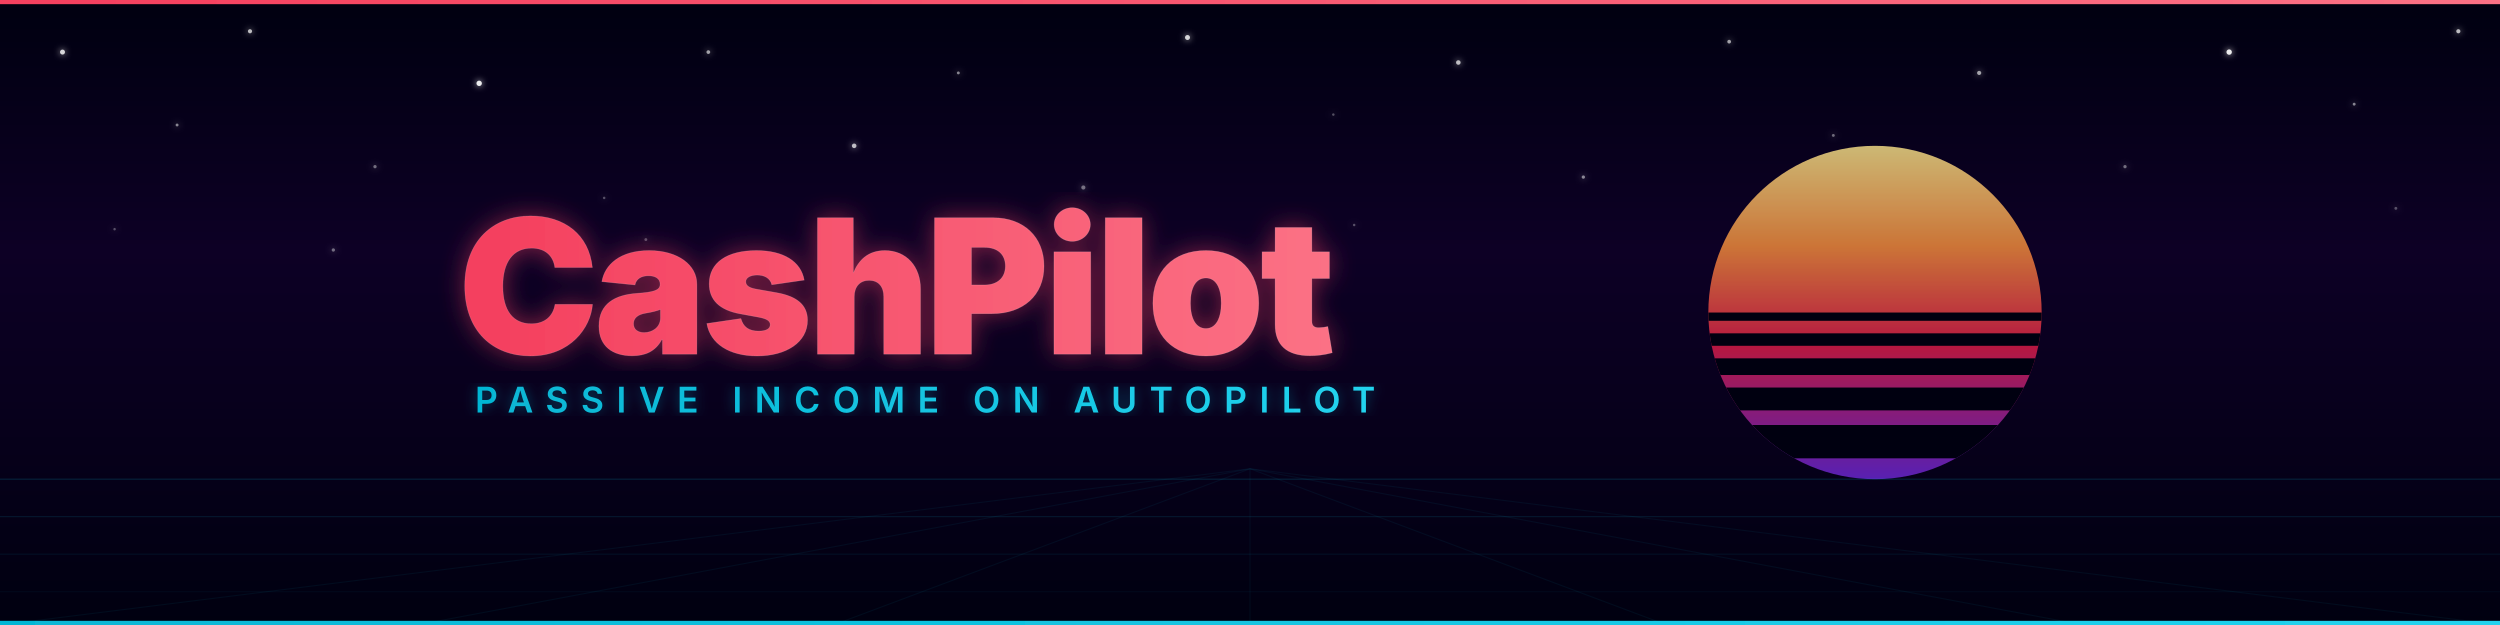
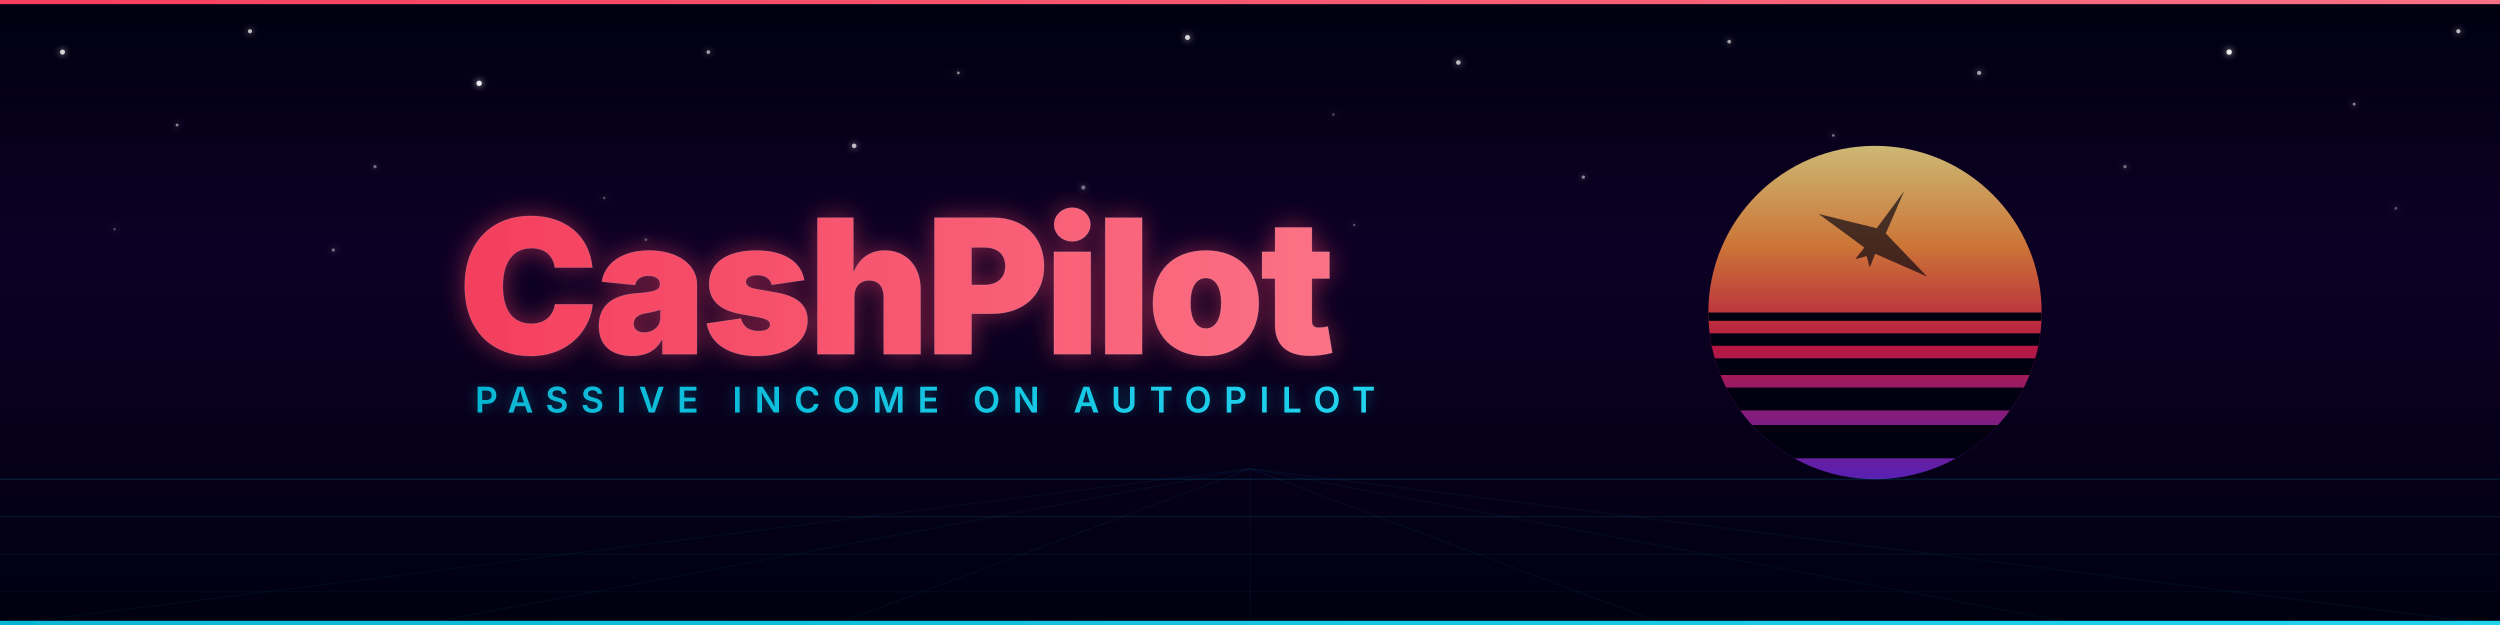
<svg xmlns="http://www.w3.org/2000/svg" viewBox="0 0 1200 300" width="1200" height="300">
  <defs>
    <linearGradient id="bg" x1="0%" y1="0%" x2="0%" y2="100%">
      <stop offset="0%" stop-color="#000010" />
      <stop offset="40%" stop-color="#0d0025" />
      <stop offset="100%" stop-color="#000010" />
    </linearGradient>
    <linearGradient id="sun" x1="0%" y1="0%" x2="0%" y2="100%">
      <stop offset="0%" stop-color="#fde68a" />
      <stop offset="30%" stop-color="#fb923c" />
      <stop offset="60%" stop-color="#e11d48" />
      <stop offset="100%" stop-color="#6d28d9" />
    </linearGradient>
    <linearGradient id="pk" x1="0%" y1="0%" x2="100%" y2="0%">
      <stop offset="0%" stop-color="#f43f5e" />
      <stop offset="100%" stop-color="#fb7185" />
    </linearGradient>
    <linearGradient id="cy" x1="0%" y1="0%" x2="100%" y2="0%">
      <stop offset="0%" stop-color="#06b6d4" />
      <stop offset="100%" stop-color="#22d3ee" />
    </linearGradient>
    <filter id="pg">
      <feGaussianBlur stdDeviation="6" result="b" />
      <feFlood flood-color="#f43f5e" flood-opacity="0.5" result="c" />
      <feComposite in="c" in2="b" operator="in" result="g" />
      <feMerge>
        <feMergeNode in="g" />
        <feMergeNode in="SourceGraphic" />
      </feMerge>
    </filter>
    <filter id="cg">
      <feGaussianBlur stdDeviation="3" result="b" />
      <feFlood flood-color="#06b6d4" flood-opacity="0.4" result="c" />
      <feComposite in="c" in2="b" operator="in" result="g" />
      <feMerge>
        <feMergeNode in="g" />
        <feMergeNode in="SourceGraphic" />
      </feMerge>
    </filter>
    <filter id="sg">
      <feGaussianBlur stdDeviation="1.5" result="b" />
      <feMerge>
        <feMergeNode in="b" />
        <feMergeNode in="SourceGraphic" />
      </feMerge>
    </filter>
    <clipPath id="sc">
      <circle cx="900" cy="150" r="80" />
    </clipPath>
  </defs>
  <rect width="1200" height="300" fill="url(#bg)" />
  <g fill="#fff" filter="url(#sg)">
    <circle cx="30" cy="25" r="1.2" opacity="0.8" />
    <circle cx="85" cy="60" r="0.7" opacity="0.5" />
    <circle cx="120" cy="15" r="1" opacity="0.7" />
    <circle cx="180" cy="80" r="0.8" opacity="0.4" />
    <circle cx="230" cy="40" r="1.3" opacity="0.9" />
    <circle cx="290" cy="95" r="0.6" opacity="0.3" />
    <circle cx="340" cy="25" r="0.9" opacity="0.6" />
    <circle cx="410" cy="70" r="1.1" opacity="0.7" />
    <circle cx="460" cy="35" r="0.7" opacity="0.5" />
    <circle cx="520" cy="90" r="1" opacity="0.4" />
    <circle cx="570" cy="18" r="1.2" opacity="0.8" />
    <circle cx="640" cy="55" r="0.6" opacity="0.3" />
    <circle cx="700" cy="30" r="1.1" opacity="0.7" />
    <circle cx="760" cy="85" r="0.8" opacity="0.5" />
    <circle cx="830" cy="20" r="0.9" opacity="0.6" />
    <circle cx="880" cy="65" r="0.7" opacity="0.4" />
    <circle cx="950" cy="35" r="1" opacity="0.6" />
    <circle cx="1020" cy="80" r="0.8" opacity="0.4" />
    <circle cx="1070" cy="25" r="1.3" opacity="0.9" />
    <circle cx="1130" cy="50" r="0.7" opacity="0.5" />
    <circle cx="1180" cy="15" r="1" opacity="0.7" />
    <circle cx="55" cy="110" r="0.6" opacity="0.3" />
    <circle cx="160" cy="120" r="0.8" opacity="0.4" />
    <circle cx="310" cy="115" r="0.7" opacity="0.3" />
    <circle cx="490" cy="125" r="0.9" opacity="0.4" />
    <circle cx="650" cy="108" r="0.6" opacity="0.3" />
    <circle cx="1150" cy="100" r="0.7" opacity="0.3" />
  </g>
  <circle cx="900" cy="150" r="80" fill="url(#sun)" opacity="0.8" />
  <g clip-path="url(#sc)">
    <rect x="815" y="150" width="170" height="4" fill="#000010" />
    <rect x="815" y="160" width="170" height="6" fill="#000010" />
    <rect x="815" y="172" width="170" height="8" fill="#000010" />
    <rect x="815" y="186" width="170" height="11" fill="#000010" />
    <rect x="815" y="204" width="170" height="16" fill="#000010" />
+     <g transform="translate(900,116) rotate(30)">
+       <path d="M0,-28 L2.5,-6 L30,2 L3,5 L4,12 L0,8 L-4,12 L-3,5 L-30,2 L-2.5,-6 Z" fill="#000010" opacity="0.65" />
+     </g>
  </g>
  <g stroke="#06b6d4" stroke-width="0.5">
    <line x1="0" y1="230" x2="1200" y2="230" opacity="0.2" />
    <line x1="0" y1="248" x2="1200" y2="248" opacity="0.14" />
    <line x1="0" y1="266" x2="1200" y2="266" opacity="0.09" />
    <line x1="0" y1="284" x2="1200" y2="284" opacity="0.05" />
    <line x1="600" y1="225" x2="0" y2="300" opacity="0.07" />
    <line x1="600" y1="225" x2="200" y2="300" opacity="0.07" />
    <line x1="600" y1="225" x2="400" y2="300" opacity="0.07" />
    <line x1="600" y1="225" x2="600" y2="300" opacity="0.07" />
    <line x1="600" y1="225" x2="800" y2="300" opacity="0.07" />
    <line x1="600" y1="225" x2="1000" y2="300" opacity="0.07" />
    <line x1="600" y1="225" x2="1200" y2="300" opacity="0.07" />
  </g>
  <text x="220" y="170" font-family="Inter, -apple-system, Arial, sans-serif" font-size="90" font-weight="900" fill="url(#pk)" letter-spacing="-2" filter="url(#pg)">
    CashPilot
  </text>
  <text x="220" y="170" font-family="Inter, -apple-system, Arial, sans-serif" font-size="90" font-weight="900" fill="none" stroke="#fff" stroke-width="0.3" letter-spacing="-2" opacity="0.2">
    CashPilot
  </text>
  <text x="228" y="198" font-family="Inter, -apple-system, Arial, sans-serif" font-size="17" font-weight="600" fill="url(#cy)" letter-spacing="6" filter="url(#cg)">
    PASSIVE INCOME ON AUTOPILOT
  </text>
  <rect x="0" y="0" width="1200" height="2" fill="url(#pk)" filter="url(#pg)" />
  <rect x="0" y="298" width="1200" height="2" fill="url(#cy)" filter="url(#cg)" />
</svg>
